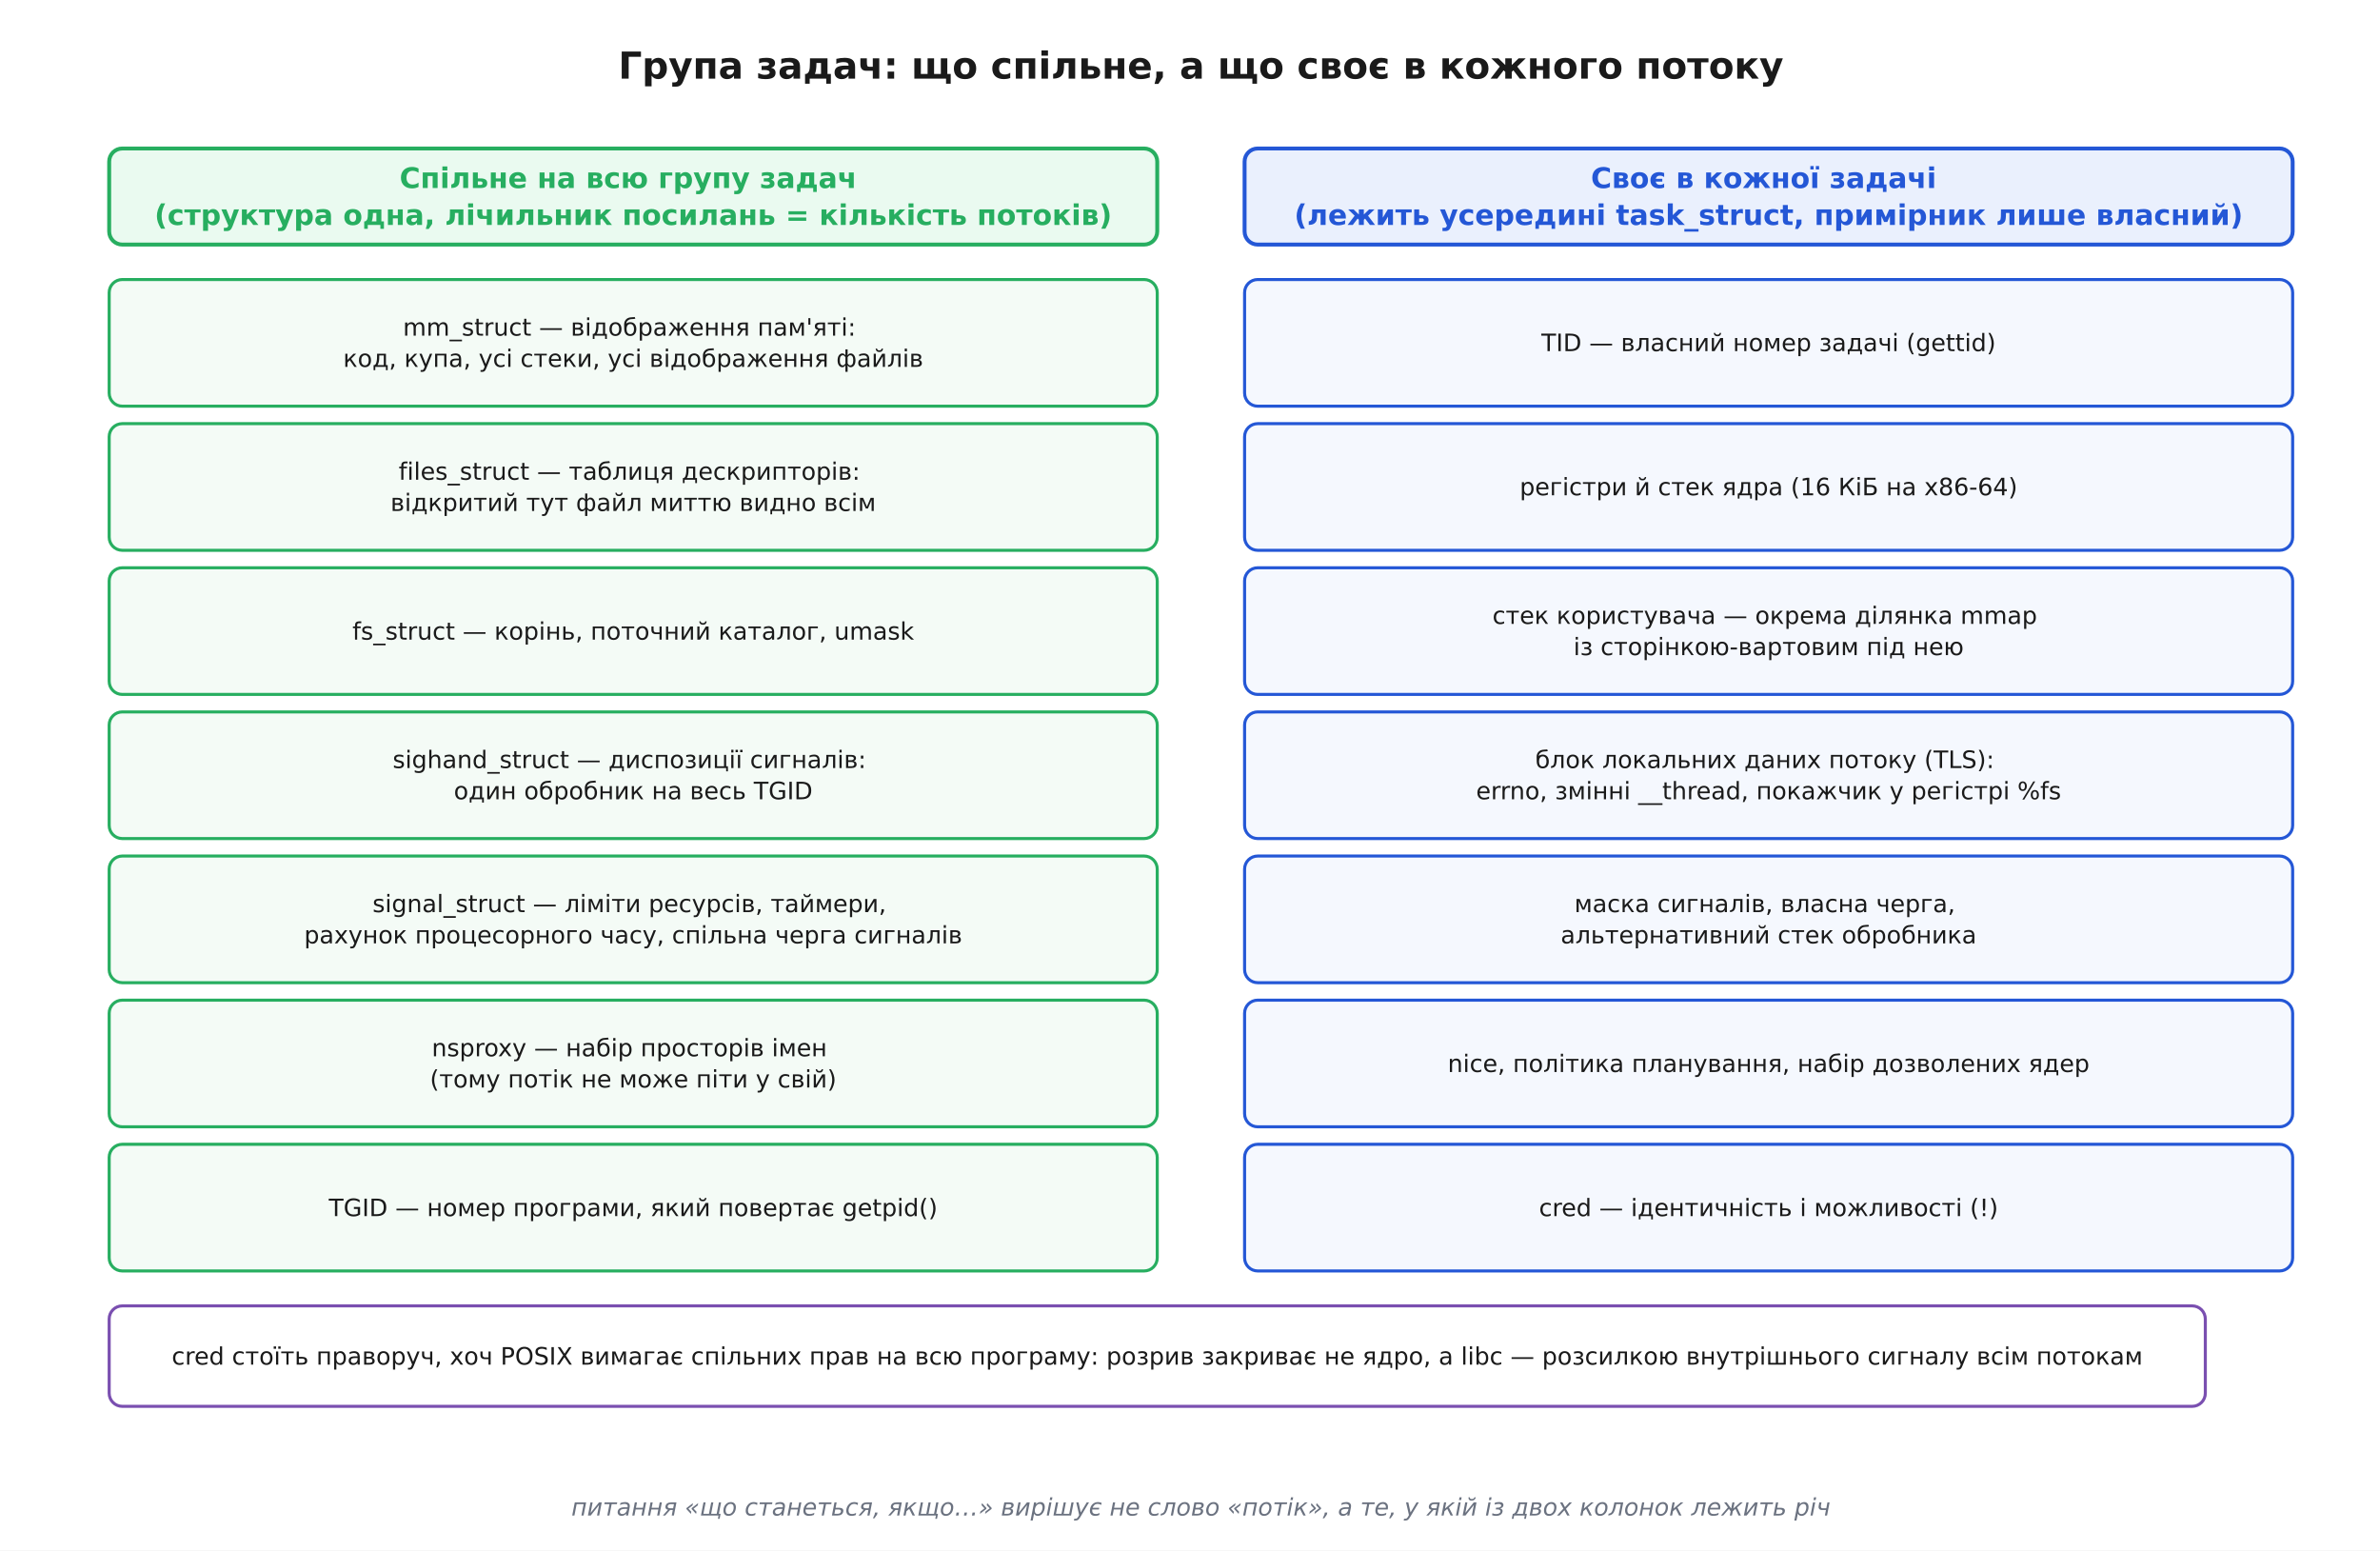
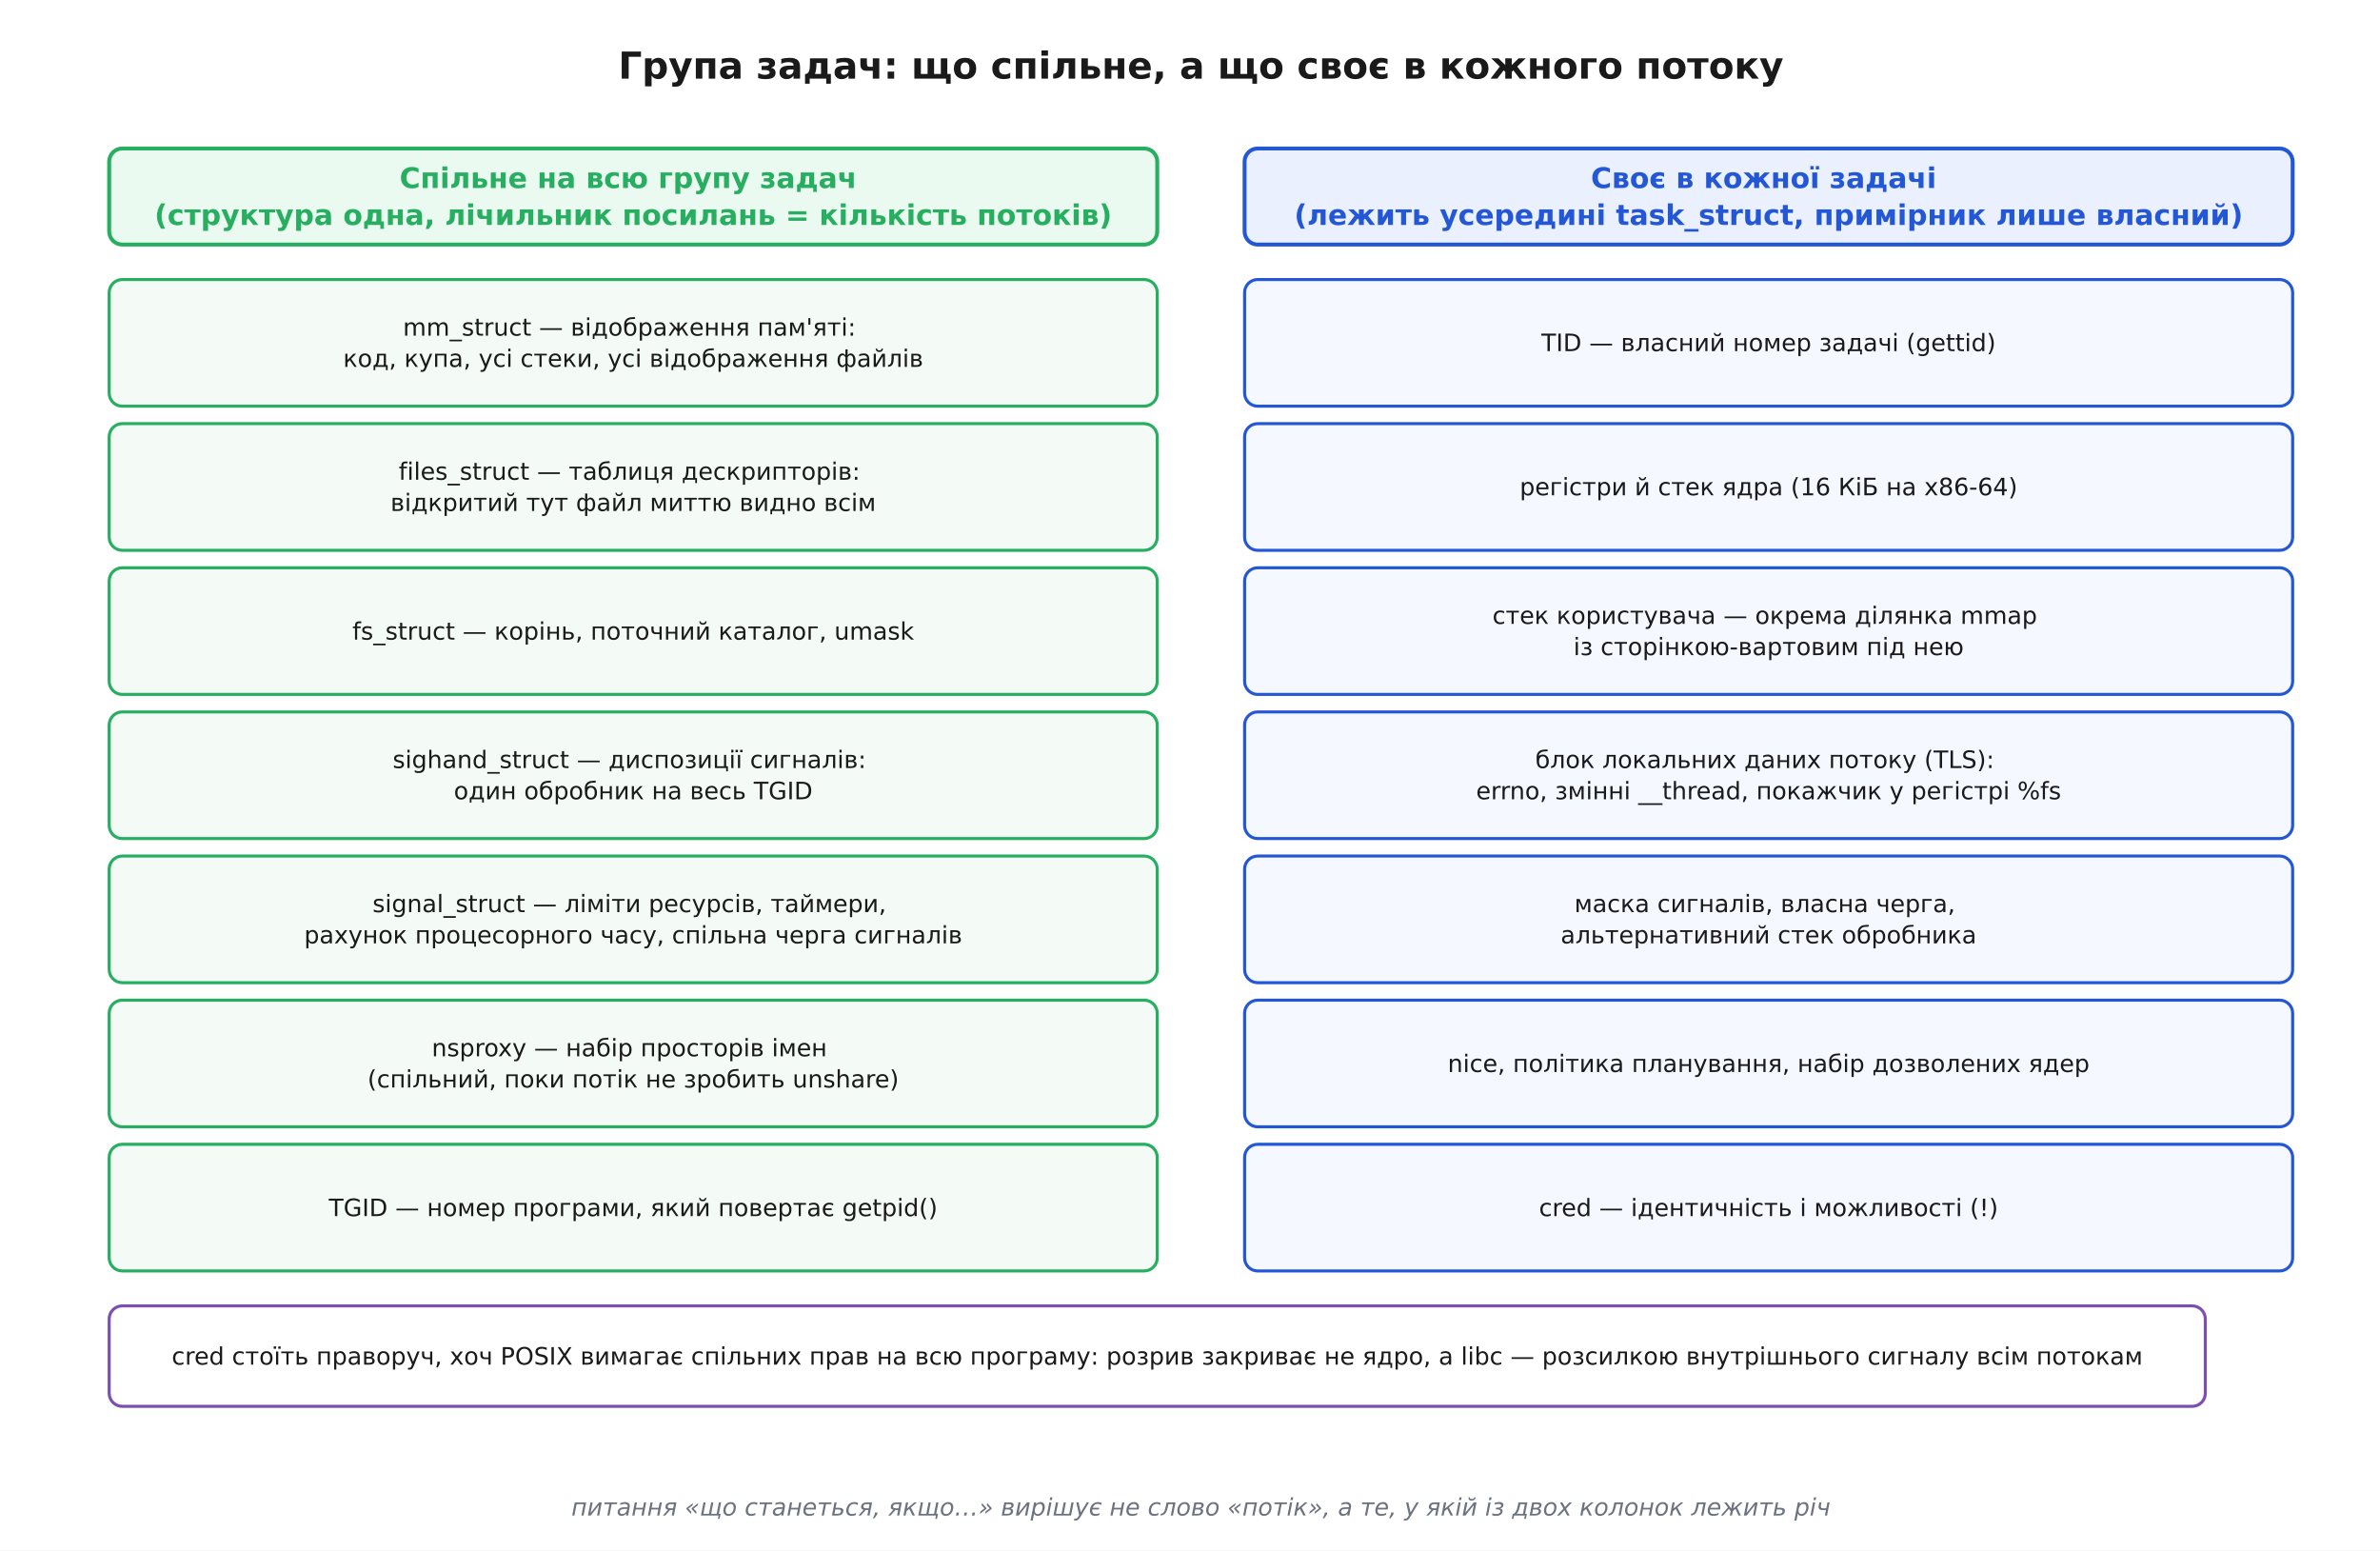
<svg xmlns="http://www.w3.org/2000/svg" viewBox="-10 -10 1090 710" font-family="'Segoe UI', 'DejaVu Sans', Arial, sans-serif">
  <rect x="-10" y="-10" width="1090" height="710" fill="#ffffff" />
  <defs>
    <marker id="arrow" viewBox="0 0 10 10" refX="9" refY="5" markerWidth="7" markerHeight="7" orient="auto-start-reverse">
      <path d="M0 0 L10 5 L0 10 z" fill="#333333" />
    </marker>
  </defs>
  <text x="540.0" y="26.0" font-family="'Segoe UI', 'DejaVu Sans', Arial, sans-serif" font-size="17" fill="#1a1a1a" text-anchor="middle" font-weight="700">Група задач: що спільне, а що своє в кожного потоку</text>
  <rect x="40.0" y="58.0" width="480.0" height="44.0" rx="6" fill="#eafaf0" stroke="#27ae60" stroke-width="1.8" />
  <text x="280.0" y="76.1" font-family="'Segoe UI', 'DejaVu Sans', Arial, sans-serif" font-size="13" fill="#27ae60" text-anchor="middle" font-weight="700">
    <tspan x="280.0" dy="0.0">Спільне на всю групу задач</tspan>
    <tspan x="280.0" dy="16.9">(структура одна, лічильник посилань = кількість потоків)</tspan>
  </text>
  <rect x="560.0" y="58.0" width="480.0" height="44.0" rx="6" fill="#eaf0fd" stroke="#2457d6" stroke-width="1.8" />
  <text x="800.0" y="76.1" font-family="'Segoe UI', 'DejaVu Sans', Arial, sans-serif" font-size="13" fill="#2457d6" text-anchor="middle" font-weight="700">
    <tspan x="800.0" dy="0.0">Своє в кожної задачі</tspan>
    <tspan x="800.0" dy="16.9">(лежить усередині task_struct, примірник лише власний)</tspan>
  </text>
  <rect x="40.0" y="118.0" width="480.0" height="58.0" rx="6" fill="#f4fbf6" stroke="#27ae60" stroke-width="1.4" />
  <text x="280.0" y="143.7" font-family="'Segoe UI', 'DejaVu Sans', Arial, sans-serif" font-size="11" fill="#1a1a1a" text-anchor="middle">
    <tspan x="280.0" dy="0.0">mm_struct — відображення пам'яті:</tspan>
    <tspan x="280.0" dy="14.3">код, купа, усі стеки, усі відображення файлів</tspan>
  </text>
  <rect x="40.0" y="184.0" width="480.0" height="58.0" rx="6" fill="#f4fbf6" stroke="#27ae60" stroke-width="1.4" />
  <text x="280.0" y="209.7" font-family="'Segoe UI', 'DejaVu Sans', Arial, sans-serif" font-size="11" fill="#1a1a1a" text-anchor="middle">
    <tspan x="280.0" dy="0.0">files_struct — таблиця дескрипторів:</tspan>
    <tspan x="280.0" dy="14.3">відкритий тут файл миттю видно всім</tspan>
  </text>
  <rect x="40.0" y="250.0" width="480.0" height="58.0" rx="6" fill="#f4fbf6" stroke="#27ae60" stroke-width="1.4" />
  <text x="280.0" y="282.9" font-family="'Segoe UI', 'DejaVu Sans', Arial, sans-serif" font-size="11" fill="#1a1a1a" text-anchor="middle">
    <tspan x="280.0" dy="0.0">fs_struct — корінь, поточний каталог, umask</tspan>
  </text>
  <rect x="40.0" y="316.0" width="480.0" height="58.0" rx="6" fill="#f4fbf6" stroke="#27ae60" stroke-width="1.4" />
  <text x="280.0" y="341.7" font-family="'Segoe UI', 'DejaVu Sans', Arial, sans-serif" font-size="11" fill="#1a1a1a" text-anchor="middle">
    <tspan x="280.0" dy="0.0">sighand_struct — диспозиції сигналів:</tspan>
    <tspan x="280.0" dy="14.3">один обробник на весь TGID</tspan>
  </text>
  <rect x="40.0" y="382.0" width="480.0" height="58.0" rx="6" fill="#f4fbf6" stroke="#27ae60" stroke-width="1.4" />
  <text x="280.0" y="407.7" font-family="'Segoe UI', 'DejaVu Sans', Arial, sans-serif" font-size="11" fill="#1a1a1a" text-anchor="middle">
    <tspan x="280.0" dy="0.0">signal_struct — ліміти ресурсів, таймери,</tspan>
    <tspan x="280.0" dy="14.3">рахунок процесорного часу, спільна черга сигналів</tspan>
  </text>
  <rect x="40.0" y="448.0" width="480.0" height="58.0" rx="6" fill="#f4fbf6" stroke="#27ae60" stroke-width="1.4" />
  <text x="280.0" y="473.7" font-family="'Segoe UI', 'DejaVu Sans', Arial, sans-serif" font-size="11" fill="#1a1a1a" text-anchor="middle">
    <tspan x="280.0" dy="0.0">nsproxy — набір просторів імен</tspan>
-     <tspan x="280.0" dy="14.3">(тому потік не може піти у свій)</tspan>
+     <tspan x="280.0" dy="14.3">(спільний, поки потік не зробить unshare)</tspan>
  </text>
  <rect x="40.0" y="514.0" width="480.0" height="58.0" rx="6" fill="#f4fbf6" stroke="#27ae60" stroke-width="1.4" />
  <text x="280.0" y="546.9" font-family="'Segoe UI', 'DejaVu Sans', Arial, sans-serif" font-size="11" fill="#1a1a1a" text-anchor="middle">
    <tspan x="280.0" dy="0.0">TGID — номер програми, який повертає getpid()</tspan>
  </text>
  <rect x="560.0" y="118.0" width="480.0" height="58.0" rx="6" fill="#f5f8fe" stroke="#2457d6" stroke-width="1.4" />
  <text x="800.0" y="150.8" font-family="'Segoe UI', 'DejaVu Sans', Arial, sans-serif" font-size="11" fill="#1a1a1a" text-anchor="middle">
    <tspan x="800.0" dy="0.0">TID — власний номер задачі (gettid)</tspan>
  </text>
  <rect x="560.0" y="184.0" width="480.0" height="58.0" rx="6" fill="#f5f8fe" stroke="#2457d6" stroke-width="1.4" />
  <text x="800.0" y="216.8" font-family="'Segoe UI', 'DejaVu Sans', Arial, sans-serif" font-size="11" fill="#1a1a1a" text-anchor="middle">
    <tspan x="800.0" dy="0.0">регістри й стек ядра (16 КіБ на x86-64)</tspan>
  </text>
  <rect x="560.0" y="250.0" width="480.0" height="58.0" rx="6" fill="#f5f8fe" stroke="#2457d6" stroke-width="1.4" />
  <text x="800.0" y="275.7" font-family="'Segoe UI', 'DejaVu Sans', Arial, sans-serif" font-size="11" fill="#1a1a1a" text-anchor="middle">
    <tspan x="800.0" dy="0.0">стек користувача — окрема ділянка mmap</tspan>
    <tspan x="800.0" dy="14.3">із сторінкою-вартовим під нею</tspan>
  </text>
  <rect x="560.0" y="316.0" width="480.0" height="58.0" rx="6" fill="#f5f8fe" stroke="#2457d6" stroke-width="1.4" />
  <text x="800.0" y="341.7" font-family="'Segoe UI', 'DejaVu Sans', Arial, sans-serif" font-size="11" fill="#1a1a1a" text-anchor="middle">
    <tspan x="800.0" dy="0.0">блок локальних даних потоку (TLS):</tspan>
    <tspan x="800.0" dy="14.3">errno, змінні __thread, покажчик у регістрі %fs</tspan>
  </text>
  <rect x="560.0" y="382.0" width="480.0" height="58.0" rx="6" fill="#f5f8fe" stroke="#2457d6" stroke-width="1.4" />
  <text x="800.0" y="407.7" font-family="'Segoe UI', 'DejaVu Sans', Arial, sans-serif" font-size="11" fill="#1a1a1a" text-anchor="middle">
    <tspan x="800.0" dy="0.0">маска сигналів, власна черга,</tspan>
    <tspan x="800.0" dy="14.3">альтернативний стек обробника</tspan>
  </text>
  <rect x="560.0" y="448.0" width="480.0" height="58.0" rx="6" fill="#f5f8fe" stroke="#2457d6" stroke-width="1.4" />
  <text x="800.0" y="480.9" font-family="'Segoe UI', 'DejaVu Sans', Arial, sans-serif" font-size="11" fill="#1a1a1a" text-anchor="middle">
    <tspan x="800.0" dy="0.0">nice, політика планування, набір дозволених ядер</tspan>
  </text>
  <rect x="560.0" y="514.0" width="480.0" height="58.0" rx="6" fill="#f5f8fe" stroke="#2457d6" stroke-width="1.4" />
  <text x="800.0" y="546.9" font-family="'Segoe UI', 'DejaVu Sans', Arial, sans-serif" font-size="11" fill="#1a1a1a" text-anchor="middle">
    <tspan x="800.0" dy="0.0">cred — ідентичність і можливості (!)</tspan>
  </text>
  <rect x="40.0" y="588.0" width="960.0" height="46.0" rx="6" fill="#fff" stroke="#7a4fb0" stroke-width="1.4" />
  <text x="520.0" y="614.9" font-family="'Segoe UI', 'DejaVu Sans', Arial, sans-serif" font-size="11" fill="#1a1a1a" text-anchor="middle">
    <tspan x="520.0" dy="0.0">cred стоїть праворуч, хоч POSIX вимагає спільних прав на всю програму: розрив закриває не ядро, а libc — розсилкою внутрішнього сигналу всім потокам</tspan>
  </text>
  <text x="540.0" y="684.0" font-family="'Segoe UI', 'DejaVu Sans', Arial, sans-serif" font-size="11" fill="#6b7280" text-anchor="middle" font-style="italic">питання «що станеться, якщо…» вирішує не слово «потік», а те, у якій із двох колонок лежить річ</text>
</svg>
